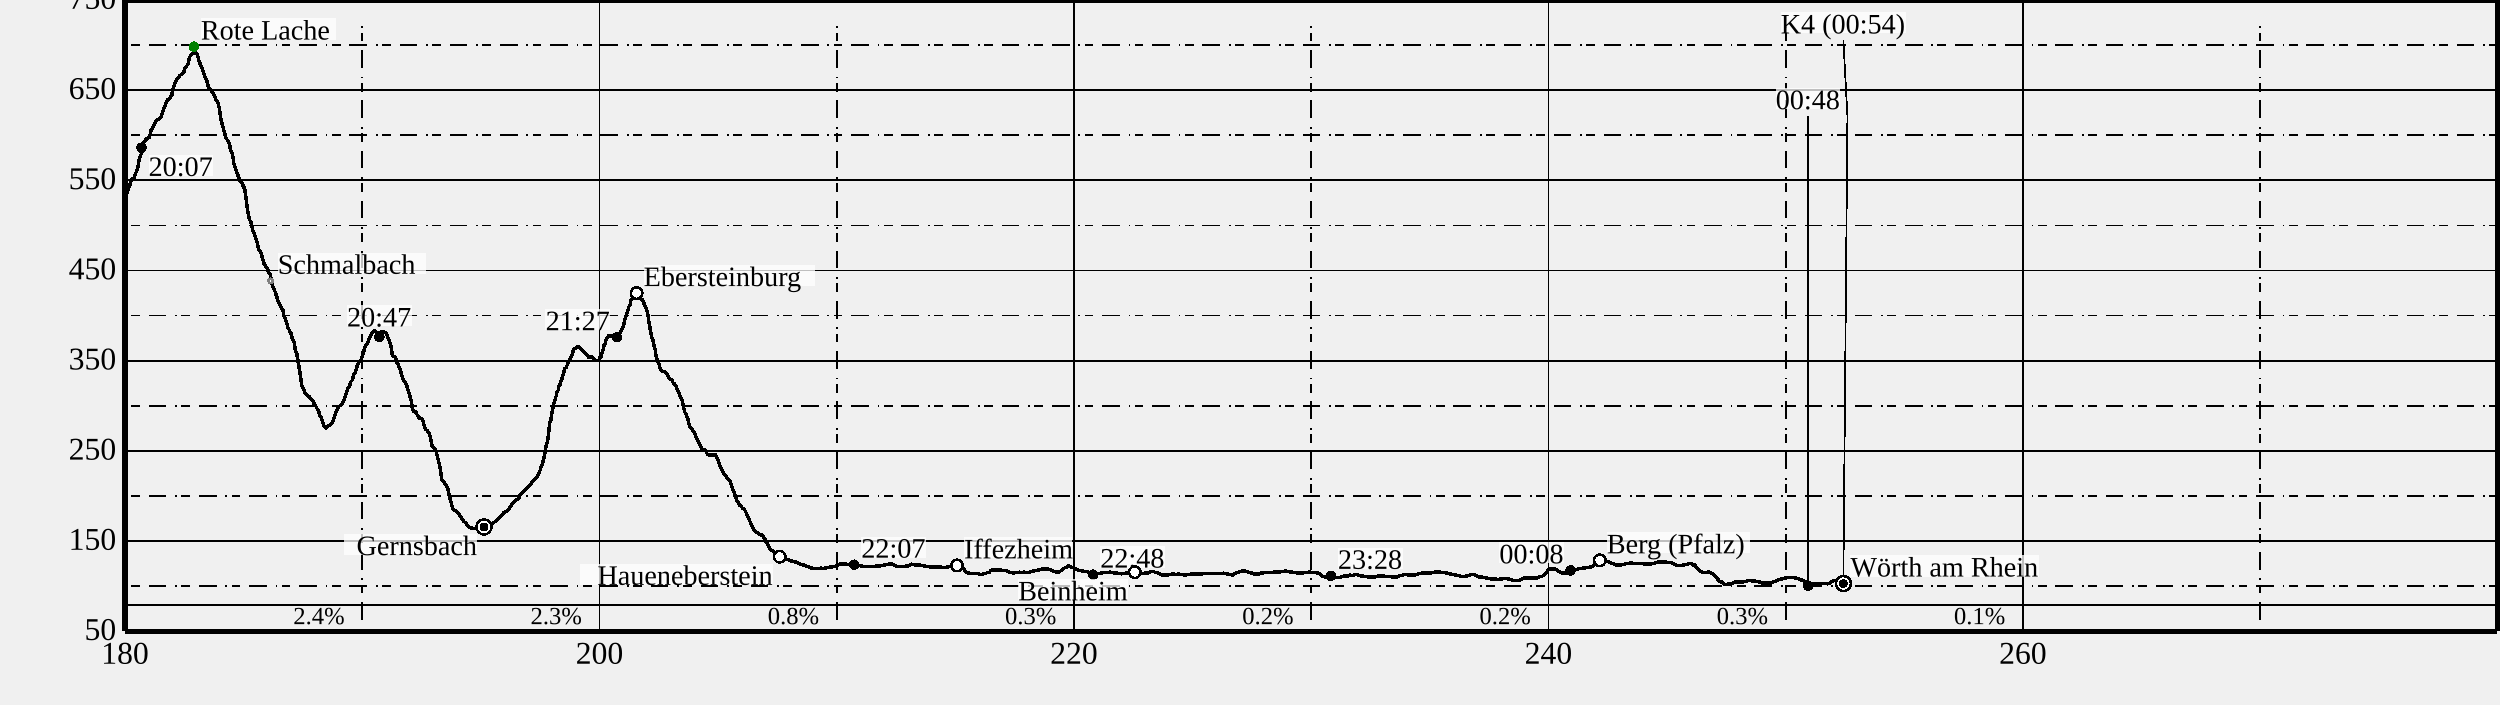
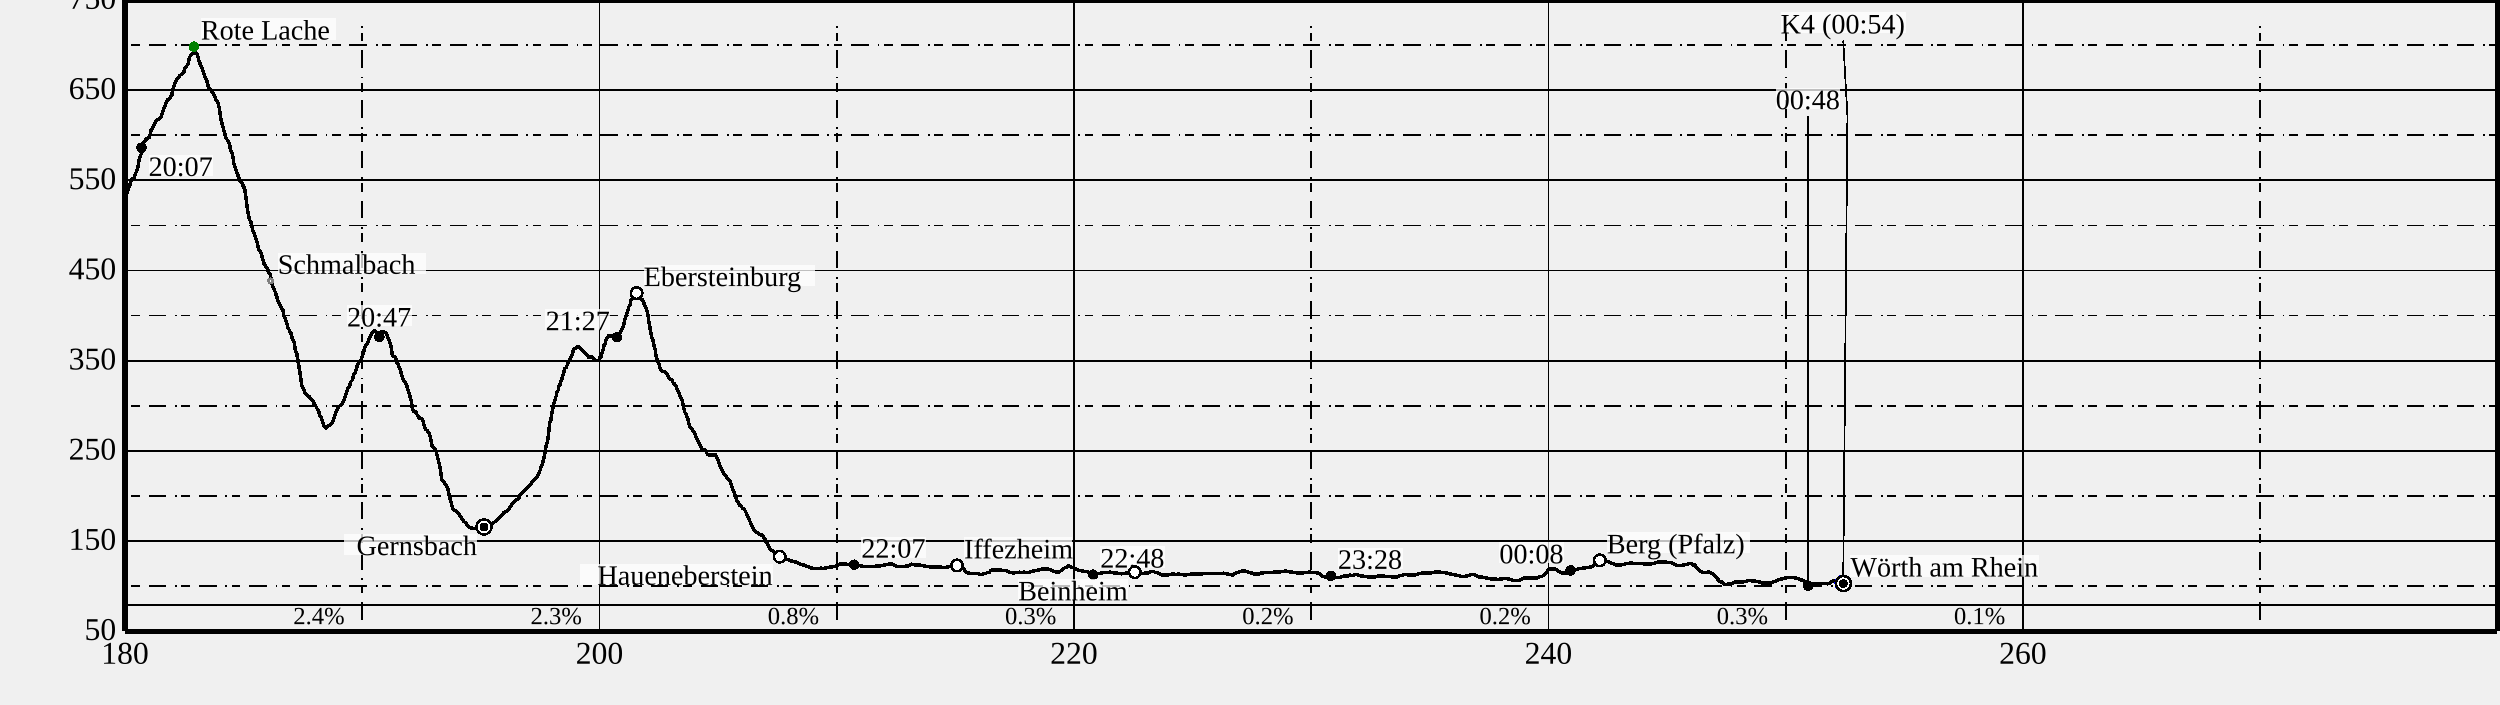
<svg xmlns="http://www.w3.org/2000/svg" height="400" width="1420">
  <g font-size="18" id="world" shape-rendering="crispEdges">
    <g id="BG" />
    <g id="SB" transform="translate(71 360)">
      <text text-anchor="middle" x="0" y="17">
180
</text>
      <text text-anchor="middle" x="269.5" y="17">
200
</text>
      <text text-anchor="middle" x="539" y="17">
220
</text>
      <text text-anchor="middle" x="808.5" y="17">
240
</text>
      <text text-anchor="middle" x="1078" y="17">
260
</text>
    </g>
    <g id="SD" transform="translate(71 0)">
      <path d="M0,0 L1347.5,0" stroke="black" stroke-width="3" />
      <path d="M0,0 L0,358.5" stroke="black" stroke-width="3" />
      <path d="M0,358.5 L1347.5,358.5" stroke="black" stroke-width="3" />
      <path d="M1347.5,0 L1347.5,358.5" stroke="black" stroke-width="3" />
      <path d="M0,343.5 L1347.5,343.5" stroke="black" stroke-width="1" />
      <path d="M0,0 L0,358.5" stroke="black" stroke-width="1" />
      <path d="M269.5,0 L269.5,358.5" stroke="black" stroke-width="1" />
      <path d="M539,0 L539,358.5" stroke="black" stroke-width="1" />
      <path d="M808.5,0 L808.5,358.5" stroke="black" stroke-width="1" />
      <path d="M1078,0 L1078,358.5" stroke="black" stroke-width="1" />
      <path d="M134.75,15 L134.75,358.5" stroke="black" stroke-dasharray="1.0,2.5,5.0,5.0,10.0,5.0" />
      <path d="M404.25,15 L404.25,358.5" stroke="black" stroke-dasharray="1.0,2.5,5.0,5.0,10.0,5.0" />
      <path d="M673.75,15 L673.75,358.5" stroke="black" stroke-dasharray="1.0,2.5,5.0,5.0,10.0,5.0" />
      <path d="M943.25,15 L943.25,358.5" stroke="black" stroke-dasharray="1.0,2.5,5.0,5.0,10.0,5.0" />
      <path d="M1212.75,15 L1212.75,358.5" stroke="black" stroke-dasharray="1.0,2.5,5.0,5.0,10.0,5.0" />
      <path d="M0,358.5 L1347.5,358.5" stroke="black" stroke-width="1" />
      <path d="M0,307.286 L1347.5,307.286" stroke="black" stroke-width="1" />
      <path d="M0,256.071 L1347.5,256.071" stroke="black" stroke-width="1" />
      <path d="M0,204.857 L1347.5,204.857" stroke="black" stroke-width="1" />
      <path d="M0,153.643 L1347.5,153.643" stroke="black" stroke-width="1" />
      <path d="M0,102.429 L1347.5,102.429" stroke="black" stroke-width="1" />
      <path d="M0,51.214 L1347.5,51.214" stroke="black" stroke-width="1" />
      <path d="M0,0 L1347.5,0" stroke="black" stroke-width="1" />
      <path d="M0,332.893 L1347.5,332.893" stroke="black" stroke-dasharray="1.0,2.5,5.0,5.0,10.0,5.0" />
      <path d="M0,281.679 L1347.5,281.679" stroke="black" stroke-dasharray="1.0,2.5,5.0,5.0,10.0,5.0" />
      <path d="M0,230.464 L1347.5,230.464" stroke="black" stroke-dasharray="1.0,2.5,5.0,5.0,10.0,5.0" />
      <path d="M0,179.25 L1347.5,179.25" stroke="black" stroke-dasharray="1.0,2.5,5.0,5.0,10.0,5.0" />
      <path d="M0,128.036 L1347.5,128.036" stroke="black" stroke-dasharray="1.0,2.5,5.0,5.0,10.0,5.0" />
      <path d="M0,76.821 L1347.5,76.821" stroke="black" stroke-dasharray="1.0,2.5,5.0,5.0,10.0,5.0" />
      <path d="M0,25.607 L1347.5,25.607" stroke="black" stroke-dasharray="1.0,2.5,5.0,5.0,10.0,5.0" />
      <path d="M0,-25.607 L1347.5,-25.607" stroke="black" stroke-dasharray="1.0,2.5,5.0,5.0,10.0,5.0" />
      <text font-size="14" text-anchor="end" x="124.75" y="354.5">
2.4%
</text>
      <text font-size="14" text-anchor="end" x="259.5" y="354.5">
2.3%
</text>
      <text font-size="14" text-anchor="end" x="394.25" y="354.5">
0.8%
</text>
      <text font-size="14" text-anchor="end" x="529" y="354.5">
0.3%
</text>
      <text font-size="14" text-anchor="end" x="663.75" y="354.5">
0.2%
</text>
      <text font-size="14" text-anchor="end" x="798.5" y="354.5">
0.2%
</text>
      <text font-size="14" text-anchor="end" x="933.25" y="354.5">
0.3%
</text>
      <text font-size="14" text-anchor="end" x="1068" y="354.5">
0.1%
</text>
      <path d="M0.1,111.9 L0.3,111.5 L0.4,111.4 L0.7,110.7 L1.1,109.7 L2.0,107.2 L2.1,106.8 L2.4,106.1 L2.6,105.9 L2.7,105.3 L2.9,104.6 L3.2,103.1 L3.8,102.2 L3.9,101.7 L4.0,101.7 L4.1,101.6 L4.7,101.4 L4.8,101.3 L5.0,101.3 L5.2,101.0 L6.1,98.3 L6.5,97.4 L6.7,96.6 L6.9,96.4 L7.1,96.4 L7.9,91.3 L8.4,89.3 L9.2,87.5 L9.4,86.4 L10.3,81.9 L10.5,81.5 L10.7,80.4 L10.9,80.4 L11.4,80.0 L11.7,79.7 L11.8,79.7 L12.0,79.0 L12.6,78.4 L12.8,78.4 L13.0,78.5 L13.3,78.3 L13.6,78.3 L14.0,77.8 L14.1,76.8 L14.3,76.3 L14.7,74.3 L14.8,73.8 L15.9,72.4 L16.5,71.0 L16.7,70.5 L16.9,70.1 L17.1,69.5 L17.2,69.2 L17.4,69.2 L17.7,68.2 L17.9,68.2 L18.0,68.2 L18.2,68.2 L18.3,68.2 L18.4,68.2 L18.6,68.0 L18.8,68.0 L19.2,68.0 L19.7,67.4 L19.9,67.3 L20.1,67.0 L20.4,66.7 L22.3,61.0 L22.9,59.6 L23.1,59.2 L23.8,57.5 L24.0,57.0 L24.2,56.6 L24.6,56.3 L24.8,56.3 L25.1,56.1 L25.3,56.1 L25.5,56.1 L25.6,55.7 L26.0,54.7 L26.2,54.7 L26.3,54.7 L26.4,54.7 L26.6,54.2 L26.7,52.9 L27.1,51.0 L28.4,47.2 L29.4,44.9 L29.5,44.5 L29.7,44.5 L30.6,43.8 L30.7,43.8 L30.9,43.4 L31.0,43.1 L31.2,42.8 L31.7,42.5 L33.4,41.0 L33.6,40.4 L34.0,38.7 L34.4,38.0 L34.7,38.0 L35.7,36.5 L36.1,35.2 L36.3,33.8 L36.8,32.3 L37.7,31.0 L38.0,31.0 L38.4,30.4 L38.6,30.3 L38.8,29.7 L39.1,29.0 L39.4,29.4 L40.0,29.2 L40.3,29.8 L41.2,31.3 L41.9,34.3 L42.5,35.6 L42.8,36.9 L43.1,37.6 L43.8,38.9 L44.0,39.6 L44.2,40.2 L44.3,40.8 L44.4,40.8 L44.9,42.3 L45.3,43.2 L46.3,45.8 L46.5,45.8 L46.8,47.1 L47.0,47.7 L47.2,49.3 L47.5,49.6 L47.7,49.9 L48.1,50.6 L48.3,50.6 L48.4,50.8 L48.5,51.0 L48.7,51.0 L49.2,51.7 L49.7,52.6 L49.8,52.6 L50.1,52.8 L50.2,53.2 L50.5,53.9 L50.7,53.9 L50.9,54.7 L51.2,55.4 L51.6,56.5 L52.0,57.4 L52.3,57.4 L52.8,58.5 L53.2,60.1 L53.6,61.1 L53.8,63.0 L54.0,64.9 L54.5,67.6 L55.5,71.7 L56.3,74.5 L56.6,75.6 L56.8,76.7 L57.0,77.1 L57.2,78.3 L57.7,78.9 L58.5,80.0 L58.8,80.7 L59.5,82.2 L59.8,84.4 L60.2,85.8 L60.7,86.5 L61.4,89.5 L61.6,91.6 L62.2,94.5 L62.4,94.5 L62.8,96.2 L63.7,98.5 L63.9,98.6 L64.2,99.7 L64.7,101.3 L64.9,101.3 L65.2,102.2 L65.5,103.0 L65.7,103.0 L65.8,103.0 L66.0,103.0 L66.2,103.7 L66.4,104.0 L66.8,104.1 L67.0,105.3 L67.2,106.3 L67.9,106.6 L68.8,113.1 L69.5,118.7 L69.8,120.6 L70.6,124.5 L70.9,125.2 L71.2,125.2 L71.8,127.2 L72.1,128.3 L72.5,130.1 L72.7,131.7 L73.0,131.7 L73.6,133.5 L74.3,135.2 L74.7,136.8 L75.2,138.3 L75.4,139.2 L76.0,142.0 L76.3,142.0 L77.2,143.5 L77.5,144.5 L78.2,147.3 L78.5,147.8 L78.7,148.2 L79.1,150.2 L79.9,151.1 L80.5,152.1 L80.7,152.1 L80.9,152.1 L81.0,152.7 L81.2,153.6 L81.7,154.8 L82.4,155.6 L82.8,157.3 L83.9,162.8 L85.3,165.8 L85.7,167.1 L86.1,168.2 L87.1,171.4 L88.7,174.4 L89.3,176.0 L89.8,176.0 L90.1,179.2 L90.9,180.5 L92.0,184.0 L92.6,186.2 L92.8,186.4 L93.6,188.1 L93.9,188.8 L94.1,188.8 L94.4,190.0 L95.3,193.2 L96.0,193.9 L96.8,199.4 L97.6,200.9 L99.1,210.1 L99.4,211.7 L100.4,219.2 L101.2,220.4 L101.9,222.3 L102.1,223.3 L102.2,223.3 L102.3,223.7 L102.5,223.7 L102.7,223.7 L103.2,224.4 L103.4,224.4 L103.6,224.6 L104.0,225.0 L104.5,225.0 L104.9,225.9 L105.7,226.6 L106.1,227.4 L106.6,227.6 L107.4,229.4 L107.6,229.4 L107.8,229.5 L108.8,231.5 L109.3,232.5 L109.6,232.5 L109.9,233.3 L110.0,233.3 L110.6,236.2 L111.0,236.8 L111.4,236.8 L112.3,239.6 L112.9,242.2 L113.7,242.7 L114.3,243.1 L114.5,243.1 L115.1,241.8 L115.4,241.8 L115.5,241.8 L115.9,241.7 L116.2,241.7 L116.5,241.6 L117.2,240.3 L117.4,240.3 L117.7,240.3 L119.7,234.5 L121.5,230.8 L122.2,230.4 L123.0,229.9 L124.0,228.1 L124.6,226.5 L125.7,223.1 L126.5,220.8 L127.2,219.7 L127.7,218.9 L128.2,217.0 L128.5,216.5 L128.6,216.5 L128.7,216.5 L128.8,216.0 L129.1,216.0 L129.5,214.5 L129.8,212.9 L130.4,211.7 L130.6,211.7 L130.8,211.4 L131.5,209.1 L132.0,207.5 L132.1,207.5 L132.2,206.8 L132.4,206.6 L132.4,206.6 L133.0,205.8 L133.3,205.1 L134.0,204.5 L134.3,203.8 L135.0,201.5 L135.5,200.2 L135.8,198.9 L136.3,196.9 L136.7,196.1 L137.2,195.2 L137.6,195.2 L138.1,194.0 L138.4,193.2 L138.6,192.2 L138.8,192.2 L139.3,191.0 L139.9,189.7 L140.6,188.6 L141.5,188.0 L142.1,188.1 L142.5,188.7 L142.6,188.6 L143.6,188.8 L144.5,188.8 L144.8,188.8 L145.1,188.6 L145.5,188.6 L146.1,188.6 L146.3,188.8 L146.6,188.8 L146.9,188.8 L147.4,188.7 L147.8,188.5 L148.0,188.3 L148.2,189.0 L148.4,189.6 L148.6,189.6 L148.8,190.3 L148.9,190.4 L150.7,195.3 L151.1,196.9 L151.4,198.8 L151.8,201.7 L152.6,202.4 L153.0,202.4 L153.7,203.4 L154.1,205.0 L154.7,206.5 L155.1,206.5 L155.8,208.8 L156.5,210.6 L157.2,213.5 L158.2,216.0 L159.0,217.1 L159.4,218.0 L159.6,218.0 L159.9,218.0 L160.4,220.5 L162.7,227.9 L163.0,231.1 L164.1,234.0 L165.1,233.2 L165.4,234.8 L165.6,234.8 L165.8,235.4 L166.2,235.9 L166.7,236.8 L166.9,237.2 L167.0,237.5 L167.2,237.5 L167.3,237.5 L167.5,237.5 L167.8,237.6 L168.0,237.5 L168.9,238.1 L169.2,238.9 L169.4,239.3 L169.7,240.8 L170.5,243.2 L170.6,243.3 L170.8,243.9 L170.9,243.9 L171.0,244.2 L171.3,244.2 L171.5,244.2 L171.6,244.6 L171.8,244.6 L171.9,245.0 L172.4,245.4 L172.9,246.6 L173.4,248.3 L173.7,249.8 L174.3,252.4 L174.5,253.7 L174.6,253.7 L174.8,254.1 L175.2,254.3 L175.5,254.3 L175.7,254.6 L176.3,254.8 L176.5,256.4 L176.7,256.4 L176.9,257.4 L177.1,258.1 L179.0,265.6 L179.5,269.6 L180.0,272.8 L180.9,273.6 L182.1,275.2 L183.3,277.4 L184.1,281.4 L186.2,288.9 L186.4,289.1 L187.1,290.0 L187.6,290.1 L188.0,290.3 L188.1,290.5 L188.2,290.5 L188.4,290.7 L188.5,290.7 L188.5,290.7 L188.9,291.0 L189.0,291.5 L189.4,291.9 L189.6,291.9 L190.0,292.5 L190.5,293.2 L190.7,293.8 L191.1,294.0 L191.3,294.4 L191.5,294.7 L191.6,295.0 L191.8,295.3 L192.3,296.0 L192.5,296.2 L192.7,296.6 L192.8,296.6 L193.2,296.8 L193.3,296.9 L193.4,296.9 L194.2,298.0 L194.3,298.2 L194.5,298.7 L195.1,299.0 L195.3,299.3 L195.5,299.6 L196.3,299.9 L196.6,300.0 L196.7,300.0 L197.2,300.0 L197.9,300.1 L198.0,300.1 L198.3,300.1 L199.1,300.1 L199.9,300.1 L200.2,300.1 L200.3,300.1 L201.0,300.0 L201.5,300.0 L201.6,300.0 L201.9,299.9 L202.6,299.6 L202.9,299.6 L203.1,299.4 L203.7,299.2 L203.9,299.1 L204.0,299.1 L204.8,298.6 L204.9,298.6 L205.0,298.6 L205.8,298.2 L206.0,298.1 L207.1,298.0 L207.3,298.0 L207.7,297.9 L208.0,297.8 L208.6,297.7 L208.9,297.3 L209.3,297.1 L209.4,296.9 L209.6,296.7 L210.5,296.0 L211.3,295.5 L211.5,295.3 L211.6,295.3 L211.9,295.0 L212.1,294.7 L212.2,294.3 L212.6,293.8 L213.0,293.7 L213.7,293.2 L214.8,291.6 L215.1,291.2 L215.5,290.8 L216.1,290.8 L216.6,290.4 L216.9,290.4 L217.1,290.4 L217.3,290.4 L217.7,289.6 L218.1,289.0 L219.0,287.5 L220.3,285.9 L220.6,285.5 L221.0,284.9 L221.2,284.9 L221.4,284.9 L222.0,284.2 L223.7,283.0 L224.2,281.3 L224.7,280.6 L225.4,280.0 L226.6,279.0 L227.2,278.4 L227.8,278.0 L228.1,277.5 L228.5,276.8 L228.9,276.5 L229.4,276.0 L230.7,274.7 L230.9,274.2 L231.6,273.4 L231.9,273.0 L232.8,272.1 L233.2,271.5 L233.5,271.3 L233.7,270.8 L234.0,270.8 L234.9,269.4 L235.4,267.8 L235.7,267.4 L235.8,267.4 L236.3,265.3 L237.3,262.9 L237.7,261.0 L238.0,260.0 L238.8,255.5 L239.3,252.8 L240.1,250.2 L240.5,247.3 L241.3,239.9 L241.9,238.6 L242.4,235.0 L243.0,232.0 L243.4,229.9 L243.6,229.1 L243.7,229.1 L243.9,228.5 L244.8,225.0 L245.0,225.0 L245.2,223.4 L245.4,222.8 L245.8,222.1 L246.1,221.5 L246.5,219.2 L246.8,218.7 L247.0,218.7 L247.8,216.0 L248.1,215.4 L248.8,212.9 L249.1,211.8 L249.7,209.8 L250.0,209.1 L250.4,209.1 L251.2,207.3 L251.5,206.1 L251.8,206.1 L252.6,204.4 L253.8,202.0 L254.0,201.4 L254.7,198.7 L255.7,197.9 L256.7,197.1 L257.0,197.1 L257.2,197.1 L257.4,196.7 L262.7,201.8 L263.2,203.0 L263.7,203.0 L264.8,202.8 L265.3,202.8 L265.6,203.0 L265.9,203.1 L266.1,203.4 L266.4,203.8 L267.0,204.3 L267.4,204.7 L268.4,204.7 L268.7,204.9 L268.9,204.5 L269.4,204.7 L269.9,202.7 L270.6,202.7 L270.9,200.3 L271.4,199.3 L272.2,195.7 L272.6,195.7 L273.4,192.4 L273.5,192.4 L274.8,190.5 L275.8,190.4 L276.4,191.2 L276.5,191.2 L276.7,191.2 L277.0,191.2 L278.2,191.8 L278.5,191.8 L278.8,191.7 L279.4,192.2 L280.4,190.2 L280.6,190.2 L280.7,190.2 L281.0,189.4 L281.0,189.4 L281.3,189.2 L282.3,186.8 L282.5,186.2 L282.8,186.2 L283.0,185.5 L283.5,183.4 L284.4,179.5 L284.5,179.5 L284.6,179.5 L285.2,177.8 L285.7,176.1 L286.0,174.9 L286.3,173.9 L286.7,173.9 L287.0,172.9 L287.3,170.2 L287.8,170.0 L288.1,169.4 L288.6,168.9 L288.9,168.4 L289.5,167.7 L289.6,167.7 L289.7,167.4 L289.8,167.4 L289.9,167.5 L290.2,167.2 L290.6,167.2 L291.0,167.3 L291.4,167.7 L291.5,167.7 L292.1,168.1 L292.6,169.0 L293.0,169.7 L293.4,169.9 L293.6,169.9 L293.9,170.2 L294.1,170.7 L294.4,171.3 L294.7,172.0 L294.9,173.0 L295.0,173.0 L295.5,174.1 L296.6,176.9 L297.3,180.5 L297.5,182.5 L298.0,184.9 L298.6,188.8 L299.4,192.3 L299.6,192.3 L300.2,194.6 L300.9,198.3 L301.2,198.3 L301.4,200.6 L301.7,202.4 L302.6,205.3 L303.5,207.4 L303.9,209.1 L304.3,209.9 L304.4,209.9 L304.6,210.5 L305.4,211.2 L306.1,210.9 L307.4,211.8 L307.9,212.4 L308.1,212.9 L308.4,213.4 L309.0,214.9 L309.2,214.9 L309.6,215.2 L310.0,215.5 L310.2,215.6 L310.4,215.8 L310.8,216.2 L311.1,216.7 L311.2,217.2 L311.3,217.2 L311.4,217.4 L311.7,217.4 L312.0,218.3 L312.4,218.9 L313.0,219.4 L313.2,219.7 L313.6,220.9 L314.1,222.1 L314.5,223.2 L314.7,223.5 L316.0,226.8 L316.3,226.8 L316.7,228.5 L317.2,231.0 L318.0,234.2 L318.4,234.8 L319.0,236.1 L319.4,237.5 L319.6,237.5 L320.3,241.0 L320.6,241.6 L320.8,242.3 L321.9,243.6 L322.5,244.8 L322.6,244.8 L322.9,244.8 L323.0,244.8 L323.2,245.4 L326.0,251.8 L327.2,254.1 L327.8,254.9 L328.7,255.7 L329.8,255.7 L330.4,257.4 L331.4,258.5 L332.5,258.3 L334.3,258.7 L334.6,258.7 L335.3,257.9 L336.1,259.6 L338.7,266.4 L340.2,269.1 L341.1,270.0 L341.6,271.0 L343.7,273.5 L344.4,275.6 L345.0,277.1 L347.6,284.4 L349.3,287.2 L349.6,287.2 L349.9,287.2 L350.4,288.2 L351.1,289.1 L351.7,289.1 L353.1,291.8 L355.0,296.2 L356.4,299.5 L357.7,301.6 L359.1,302.5 L360.1,303.1 L360.2,303.1 L360.4,303.1 L360.7,303.8 L360.8,303.8 L360.9,303.8 L361.1,303.8 L361.4,303.8 L361.6,303.8 L362.0,304.2 L362.4,304.6 L362.5,304.9 L363.1,305.9 L363.3,305.9 L364.4,308.3 L364.8,308.8 L365.2,309.6 L365.7,310.3 L366.2,311.7 L366.9,312.2 L367.6,312.8 L368.1,313.1 L368.6,313.4 L368.7,313.4 L368.9,313.4 L369.1,313.8 L369.2,313.9 L369.3,313.9 L370.2,314.1 L370.5,314.6 L370.8,314.6 L371.0,315.1 L371.7,315.7 L371.8,315.8 L372.9,316.4 L373.1,316.4 L373.5,317.0 L373.7,317.0 L373.8,317.2 L374.4,317.2 L374.7,317.5 L375.1,317.5 L376.0,317.7 L377.1,318.0 L378.4,318.6 L378.9,318.6 L381.1,319.3 L381.8,319.7 L382.1,319.7 L383.4,320.3 L384.1,320.5 L384.9,320.8 L385.0,320.8 L385.5,320.8 L386.0,320.9 L386.3,321.3 L386.4,321.3 L386.6,321.4 L387.2,321.7 L388.7,322.1 L388.8,322.1 L388.9,322.1 L389.2,322.4 L389.5,322.5 L389.7,322.6 L390.7,322.8 L391.1,322.8 L391.3,322.8 L392.4,322.9 L392.6,322.9 L392.9,322.9 L393.3,322.9 L393.4,322.9 L393.6,322.9 L393.6,322.9 L393.8,322.9 L393.9,322.9 L393.9,322.9 L394.0,322.9 L394.2,322.8 L395.8,322.7 L396.0,322.7 L396.1,322.8 L396.2,322.8 L396.3,322.8 L396.5,322.9 L396.9,322.8 L396.9,322.8 L397.0,322.7 L397.1,322.7 L397.3,322.7 L397.4,322.7 L398.7,322.5 L399.1,322.4 L399.2,322.4 L399.3,322.4 L399.8,322.2 L400.0,322.2 L400.4,322.1 L401.1,322.1 L401.2,322.1 L401.3,322.1 L401.7,322.0 L402.0,321.8 L402.1,321.8 L402.3,321.8 L402.4,321.8 L402.6,321.8 L403.4,321.8 L404.7,321.2 L404.9,320.8 L406.2,320.4 L406.4,320.4 L406.8,320.4 L407.4,320.5 L407.4,320.4 L407.5,320.4 L407.6,320.4 L407.7,320.2 L408.2,320.3 L408.4,320.3 L408.9,320.3 L409.2,320.3 L409.6,320.3 L410.9,320.8 L411.8,320.6 L412.7,320.5 L413.6,320.4 L413.8,320.4 L413.9,320.5 L414.1,320.5 L414.2,320.5 L414.4,320.5 L415.7,320.8 L416.6,321.1 L416.7,321.1 L417.4,321.3 L417.6,321.3 L417.9,321.4 L418.8,321.6 L420.1,321.9 L420.4,321.9 L420.5,321.9 L422.5,321.7 L422.7,321.7 L423.9,321.7 L425.0,321.8 L427.5,321.4 L428.9,321.4 L430.8,321.0 L432.1,320.8 L432.3,320.6 L433.3,320.5 L434.4,320.4 L434.9,320.3 L435.0,320.1 L435.1,320.1 L438.0,321.5 L438.1,321.9 L438.3,321.9 L440.5,321.9 L444.7,321.5 L446.7,320.4 L448.7,320.9 L450.7,320.9 L450.8,320.9 L451.0,320.9 L451.1,320.9 L451.2,320.9 L454.0,321.5 L456.4,321.8 L456.5,321.8 L456.6,321.8 L457.1,322.1 L458.8,322.0 L459.2,322.0 L459.4,321.9 L459.5,321.9 L459.5,321.9 L459.6,321.9 L459.7,321.9 L459.8,321.9 L460.1,322.0 L460.3,322.0 L461.0,322.2 L461.1,322.2 L461.2,322.2 L461.9,322.2 L462.0,322.2 L462.1,322.2 L462.7,322.1 L463.1,322.1 L463.3,322.1 L463.4,322.1 L463.6,322.1 L464.2,322.2 L464.3,322.2 L465.0,322.4 L465.4,322.4 L465.5,322.4 L465.6,322.4 L467.0,322.0 L469.3,321.7 L469.9,321.4 L470.4,321.4 L471.1,321.3 L472.2,321.4 L472.5,321.4 L472.6,321.5 L473.2,321.6 L473.3,321.6 L473.8,321.8 L474.1,321.8 L474.3,321.8 L474.7,322.1 L474.7,322.1 L475.0,322.2 L475.2,322.3 L475.8,322.6 L476.2,322.8 L477.1,324.4 L477.3,324.4 L478.2,325.3 L478.9,325.6 L479.2,325.6 L479.3,325.6 L479.5,325.6 L479.7,325.6 L480.9,325.8 L481.6,325.8 L482.8,325.8 L483.3,325.8 L483.6,325.7 L484.5,325.9 L484.7,325.9 L486.0,326.4 L488.2,325.7 L488.8,325.7 L489.7,325.3 L490.9,325.1 L492.0,323.8 L493.1,323.7 L493.8,323.6 L494.6,323.8 L495.0,323.9 L495.4,323.9 L495.7,323.7 L496.6,323.7 L497.2,323.7 L497.6,323.8 L498.1,323.9 L498.3,323.9 L499.1,324.0 L499.3,324.0 L500.0,323.9 L501.5,324.5 L502.4,325.0 L503.4,325.3 L503.9,325.3 L505.0,325.4 L506.0,325.1 L506.4,325.1 L506.7,325.1 L507.2,325.1 L507.3,325.1 L507.4,325.1 L507.5,325.1 L507.7,325.0 L507.8,325.0 L507.9,325.0 L508.0,325.0 L508.3,325.1 L508.4,325.1 L509.5,325.1 L510.9,325.0 L511.1,325.1 L511.9,325.1 L512.6,325.2 L513.5,325.2 L514.4,324.7 L515.8,324.3 L518.0,324.0 L521.0,323.2 L521.7,323.2 L522.5,323.2 L523.3,323.0 L525.3,323.5 L525.9,323.5 L526.3,324.0 L526.4,324.0 L528.7,324.9 L530.5,325.1 L532.4,323.4 L534.1,322.3 L534.6,322.3 L535.2,321.6 L536.4,321.6 L541.5,323.8 L545.6,324.7 L545.9,324.5 L549.9,325.8 L550.6,325.8 L551.1,325.8 L551.5,325.8 L552.2,325.8 L552.7,325.7 L552.9,325.7 L553.3,325.7 L556.7,325.1 L557.5,325.1 L558.2,325.1 L558.3,325.1 L558.4,325.1 L558.6,325.1 L559.1,325.1 L559.4,325.0 L559.5,325.0 L560.2,325.1 L561.2,325.3 L561.7,325.4 L562.4,325.4 L563.7,325.6 L563.8,325.6 L564.6,325.8 L565.9,325.9 L567.1,325.7 L567.5,325.8 L568.8,325.5 L569.5,325.4 L570.4,325.1 L571.2,325.0 L571.9,325.1 L572.6,325.1 L573.4,325.1 L573.5,325.2 L573.7,325.2 L573.8,325.2 L574.4,325.3 L574.7,325.4 L574.9,325.4 L575.2,325.4 L575.6,325.4 L576.2,325.6 L576.6,325.8 L576.9,325.7 L577.2,325.8 L577.5,325.8 L578.5,325.7 L578.8,325.7 L578.9,325.6 L579.0,325.6 L579.4,325.6 L580.3,325.4 L581.0,325.4 L581.3,325.3 L582.5,324.6 L584.4,324.7 L585.6,325.3 L586.2,325.3 L587.8,326.1 L587.9,326.1 L589.5,326.7 L590.2,326.6 L592.8,326.5 L593.0,326.3 L594.7,326.1 L594.9,326.1 L595.0,326.1 L595.4,326.1 L595.8,326.0 L596.3,326.2 L596.9,326.2 L598.8,326.1 L602.2,326.6 L605.6,326.1 L605.9,326.0 L609.1,326.0 L609.3,326.0 L609.6,325.9 L610.6,325.9 L611.7,325.9 L612.0,325.9 L612.2,325.9 L612.8,325.8 L618.5,325.7 L618.7,325.7 L618.9,325.7 L624.2,325.6 L629.3,326.7 L629.9,326.0 L632.4,325.0 L634.7,324.3 L636.0,324.3 L638.3,325.1 L638.5,325.1 L638.6,325.2 L638.7,325.2 L638.8,325.3 L638.9,325.3 L639.2,325.4 L639.5,325.6 L639.7,325.6 L640.3,325.6 L640.7,325.6 L641.2,325.9 L641.7,326.3 L642.1,326.3 L643.0,326.1 L643.6,326.1 L644.8,325.7 L645.1,325.5 L645.4,325.5 L645.7,325.4 L647.3,325.3 L647.6,325.3 L657.4,324.7 L657.7,324.5 L659.3,324.4 L659.7,324.4 L661.7,324.9 L663.9,325.1 L668.3,325.7 L668.8,325.6 L669.1,325.4 L669.6,325.3 L670.7,325.2 L671.6,325.1 L672.1,325.0 L672.7,325.0 L673.2,325.0 L676.3,325.2 L676.8,325.3 L677.1,325.4 L678.1,325.7 L679.0,326.1 L679.6,327.0 L680.1,327.3 L680.5,327.4 L681.0,327.5 L681.8,327.7 L682.1,327.7 L682.8,328.1 L683.8,328.2 L684.5,328.2 L684.9,327.7 L686.2,327.7 L686.9,327.7 L687.3,327.9 L687.6,328.0 L688.9,328.1 L690.0,328.0 L690.2,328.0 L690.9,327.7 L691.5,327.4 L692.1,327.3 L692.5,327.3 L693.1,327.2 L693.4,327.2 L693.8,327.3 L694.5,327.2 L695.2,326.8 L695.6,326.7 L696.1,326.7 L697.0,326.9 L697.2,326.9 L697.3,326.9 L697.5,326.7 L698.1,326.6 L698.6,326.4 L700.0,326.4 L701.6,327.1 L701.8,327.1 L702.3,327.1 L702.6,327.1 L702.9,327.3 L703.7,327.3 L703.9,327.4 L705.8,327.6 L706.3,327.6 L706.5,327.6 L706.6,327.6 L706.9,327.6 L707.5,327.6 L708.1,327.6 L709.5,327.8 L712.4,327.1 L712.7,326.9 L713.2,327.1 L713.5,327.1 L714.5,327.1 L714.8,327.1 L715.6,327.3 L722.2,327.8 L722.7,327.7 L723.1,327.4 L723.5,327.2 L725.6,326.7 L726.1,326.5 L726.6,326.4 L727.0,326.4 L727.7,326.4 L732.1,326.7 L735.5,325.7 L736.0,325.6 L737.5,325.5 L737.9,325.5 L739.5,325.5 L740.0,325.5 L741.1,325.5 L741.4,325.5 L741.8,325.5 L744.7,324.7 L749.9,325.3 L752.4,325.9 L757.8,327.0 L759.0,327.4 L759.2,327.5 L759.3,327.5 L759.7,327.5 L760.1,327.5 L760.3,327.5 L761.0,327.4 L761.2,327.4 L761.3,327.3 L761.5,327.3 L761.6,327.2 L761.8,327.3 L763.5,326.8 L763.7,326.8 L763.8,326.7 L764.0,326.7 L764.2,326.5 L765.6,326.3 L765.9,326.3 L766.1,326.3 L766.2,326.3 L766.8,326.8 L767.9,327.2 L768.9,327.7 L769.1,327.7 L769.3,327.7 L769.7,327.8 L769.9,327.8 L770.0,327.8 L770.2,327.8 L770.4,327.8 L770.9,327.8 L771.1,327.8 L775.3,328.7 L775.9,328.9 L776.3,328.9 L776.7,328.9 L776.8,328.9 L777.2,329.0 L778.3,328.9 L779.4,329.0 L779.6,329.1 L782.0,328.8 L782.4,328.7 L782.6,328.7 L783.0,328.7 L783.8,328.7 L784.3,328.7 L784.4,328.7 L784.7,328.7 L784.8,328.7 L784.9,328.7 L785.1,328.6 L785.3,328.8 L786.3,329.0 L788.0,329.5 L788.6,329.7 L792.1,329.7 L794.6,328.4 L795.2,328.2 L795.8,328.2 L796.2,328.2 L796.3,328.2 L796.5,328.2 L796.7,328.2 L796.8,328.2 L796.9,328.2 L797.1,328.2 L797.3,328.1 L797.4,328.1 L797.7,328.1 L798.5,328.2 L798.9,328.2 L798.9,328.2 L800.7,328.5 L801.1,328.5 L802.1,328.2 L802.3,328.2 L802.5,327.9 L802.6,327.9 L802.8,327.8 L803.2,327.8 L803.3,327.8 L803.9,327.4 L804.0,327.4 L804.4,327.4 L804.6,327.4 L804.6,327.4 L805.1,327.2 L805.2,327.2 L805.2,327.2 L805.3,327.0 L806.3,326.3 L807.5,325.0 L808.7,323.1 L808.9,323.1 L810.0,323.2 L810.3,323.2 L810.9,323.2 L811.1,323.2 L811.3,323.2 L811.5,323.2 L811.6,323.2 L811.8,323.2 L811.9,323.2 L812.0,323.2 L812.1,323.2 L812.6,323.4 L812.9,323.5 L813.4,323.9 L814.1,324.3 L814.5,324.7 L815.1,325.0 L815.2,325.0 L815.7,325.3 L815.8,325.3 L815.9,325.3 L816.1,325.4 L816.4,325.4 L816.6,325.4 L816.8,325.4 L817.2,325.4 L817.6,325.4 L817.9,325.4 L817.9,325.4 L818.3,325.4 L818.5,325.4 L818.6,325.4 L818.7,325.4 L818.8,325.4 L819.0,325.5 L819.1,325.5 L819.2,325.5 L819.5,325.4 L821.1,324.4 L822.1,323.8 L822.3,323.8 L822.4,323.8 L822.5,323.8 L822.6,323.8 L822.8,323.8 L822.9,323.7 L823.1,323.7 L823.5,323.7 L824.3,323.6 L825.6,323.1 L833.1,322.0 L836.4,318.8 L836.8,318.0 L837.0,318.0 L837.7,318.0 L842.7,319.0 L842.8,319.3 L846.4,320.7 L847.1,320.9 L848.3,320.9 L849.6,320.9 L853.4,320.0 L854.4,319.9 L854.7,319.9 L855.1,319.9 L856.0,319.9 L864.5,320.3 L866.5,320.3 L867.8,320.1 L871.0,319.2 L877.2,319.4 L877.6,319.5 L879.2,319.9 L881.4,321.2 L882.3,321.3 L882.8,321.3 L883.5,321.3 L887.6,320.5 L888.1,320.0 L889.1,320.0 L889.7,320.0 L890.6,320.9 L891.8,320.9 L892.6,322.5 L893.2,322.5 L894.6,324.6 L895.2,324.6 L896.3,325.1 L896.8,325.3 L898.2,325.2 L898.5,325.2 L898.8,325.0 L899.3,324.9 L899.7,324.9 L900.1,325.0 L900.5,325.3 L901.2,325.6 L902.0,326.0 L902.6,326.5 L903.1,327.2 L903.8,327.7 L904.5,328.9 L905.1,329.4 L905.3,329.8 L906.6,330.6 L907.2,330.6 L907.8,331.4 L909.0,332.0 L909.9,332.0 L910.1,331.9 L910.3,331.8 L910.5,331.7 L910.5,331.8 L910.6,331.8 L910.7,331.8 L910.9,331.8 L911.0,331.8 L911.4,331.7 L911.8,331.7 L911.9,331.7 L912.0,331.7 L912.6,331.6 L912.9,331.6 L913.1,331.4 L913.4,331.1 L914.0,330.7 L914.3,330.7 L915.2,330.6 L915.8,330.6 L916.2,330.6 L916.6,330.6 L917.5,330.7 L917.7,330.6 L918.4,330.6 L918.8,330.6 L919.0,330.6 L920.3,330.3 L921.6,329.9 L922.3,329.8 L922.7,329.8 L923.0,329.8 L923.7,329.9 L924.5,329.9 L925.8,330.1 L926.1,330.2 L926.4,330.2 L926.8,330.3 L926.9,330.3 L928.7,330.6 L929.4,331.0 L930.7,331.2 L930.8,331.2 L930.8,331.2 L931.3,331.2 L931.6,331.2 L931.8,331.2 L932.0,331.2 L934.9,331.1 L935.8,330.6 L936.3,330.4 L938.2,330.0 L938.8,329.3 L940.8,328.9 L941.0,328.8 L941.2,328.8 L941.4,328.8 L941.7,328.6 L945.0,328.0 L946.3,328.0 L946.6,328.0 L947.3,328.0 L947.5,328.0 L947.6,327.9 L947.7,327.9 L947.9,328.0 L948.1,328.1 L948.4,328.2 L948.5,328.2 L948.8,328.2 L950.2,328.6 L950.7,328.9 L950.9,329.0 L951.6,329.3 L951.9,329.3 L952.4,329.3 L952.5,329.3 L952.7,329.5 L952.8,329.5 L953.5,330.0 L954.4,330.5 L955.3,330.9 L956.0,331.5 L956.2,331.8 L956.4,331.8 L956.7,331.8 L957.4,332.1 L958.3,331.9 L959.0,331.7 L959.4,331.6 L959.8,331.6 L960.1,331.6 L960.2,331.6 L960.3,331.6 L960.4,331.6 L960.6,331.6 L961.1,331.5 L962.1,331.3 L962.9,331.3 L963.2,331.3 L963.4,331.4 L964.0,331.4 L964.0,331.5 L964.3,331.5 L964.7,331.5 L965.1,331.6 L965.4,331.5 L965.6,331.5 L965.8,331.5 L966.1,331.5 L966.7,331.5 L966.8,331.6 L967.0,331.6 L967.4,331.6 L967.5,331.5 L967.7,331.4 L967.8,331.4 L967.9,331.4 L968.0,331.4 L968.2,331.3 L968.6,330.9 L968.8,330.7 L969.5,330.3 L970.2,330.1 L970.4,330.0 L970.7,329.8 L971.1,329.8 L971.2,329.8 L971.4,329.7 L971.6,329.7 L971.8,329.7 L972.1,329.7 L972.2,329.7 L973.3,329.9 L973.4,330.0 L973.6,330.0 L974.2,330.4 L975.4,331.1 L975.7,331.1 L975.9,331.1" fill="transparent" id="track" stroke="black" stroke-linejoin="miter" stroke-miterlimit="1" stroke-width="2" />
      <g>
        <g>
-           <circle cx="976.031" cy="331.459" fill="Blue" id="0/wp" r="5" />
-         </g>
-         <g transform="translate(976.0312 331.4589)">
-           <rect fill="white" fill-opacity="0.75" height="12" id="label-bg" width="71.221" x="-35.611" y="-324.459" />
-           <text font-size="16.0" id="0/wp/text" text-anchor="start" x="-35.611" y="-312.459">
+           <circle cx="975.947" cy="331.356" fill="Blue" id="0/wp" r="5" />
+         </g>
+         <g transform="translate(975.9471 331.3564)">
+           <rect fill="white" fill-opacity="0.75" height="12" id="label-bg" width="71.221" x="-35.611" y="-324.356" />
+           <text font-size="16.0" id="0/wp/text" text-anchor="start" x="-35.611" y="-312.356">
K4 (00:54)
</text>
        </g>
-         <path d="M976.03,23.00 L978.35,66.00 L976.03,329.46" fill="transparent" id="link" stroke="black" stroke-linejoin="miter" stroke-miterlimit="1" />
+         <path d="M975.95,23.00 L978.35,66.00 L975.95,329.36" fill="transparent" id="link" stroke="black" stroke-linejoin="miter" stroke-miterlimit="1" />
        <g>
          <circle cx="144.471" cy="191.439" fill="Black" id="1/wp" r="3" />
        </g>
        <g transform="translate(144.4714 191.439)">
          <rect fill="white" fill-opacity="0.75" height="12" id="label-bg" width="36.737" x="-18.368" y="-18" />
          <text font-size="16.0" id="1/wp/text" text-anchor="start" x="-18.368" y="-6.000">
20:47
</text>
        </g>
        <g>
          <circle cx="414.214" cy="320.755" fill="Black" id="2/wp" r="3" />
        </g>
        <g transform="translate(414.2138 320.7551)">
          <rect fill="white" fill-opacity="0.75" height="12" id="label-bg" width="36.737" x="4" y="-16" />
          <text font-size="16.0" id="2/wp/text" text-anchor="start" x="4.000" y="-4.000">
22:07
</text>
        </g>
        <g>
          <circle cx="684.935" cy="327.106" fill="Black" id="3/wp" r="3" />
        </g>
        <g transform="translate(684.9346 327.1056)">
          <rect fill="white" fill-opacity="0.75" height="12" id="label-bg" width="36.737" x="4" y="-16" />
          <text font-size="16.0" id="3/wp/text" text-anchor="start" x="4.000" y="-4.000">
23:28
</text>
        </g>
        <g>
          <circle cx="955.981" cy="332.688" fill="Black" id="4/wp" r="3" />
        </g>
        <g transform="translate(955.9807 332.688)">
          <rect fill="white" fill-opacity="0.75" height="12" id="label-bg" width="36.737" x="-18.368" y="-282.688" />
          <text font-size="16.0" id="4/wp/text" text-anchor="start" x="-18.368" y="-270.688">
00:48
</text>
        </g>
        <path d="M955.98,66.00 L955.98,330.69" fill="transparent" id="link" stroke="black" stroke-linejoin="miter" stroke-miterlimit="1" />
        <g>
          <circle cx="976.031" cy="331.459" fill="Black" id="5/wp" r="5" />
          <circle cx="976.031" cy="331.459" fill="white" id="5/wp-little-white" r="3.5" />
          <circle cx="976.031" cy="331.459" fill="black" id="5/wp-little-white" r="2.5" />
        </g>
        <g transform="translate(976.0312 331.4589)">
          <rect fill="white" fill-opacity="0.75" height="12" id="label-bg" width="107.126" x="4" y="-16" />
          <text font-size="16.0" id="5/wp/text" text-anchor="start" x="4.000" y="-4.000">
Wörth am Rhein
</text>
        </g>
        <g>
          <circle cx="39.07" cy="26.478" fill="Green" id="6/wp" r="3" />
        </g>
        <g transform="translate(39.0698 26.47779)">
          <rect fill="white" fill-opacity="0.75" height="12" id="label-bg" width="76.905" x="4" y="-16" />
          <text font-size="16.0" id="6/wp/text" text-anchor="start" x="4.000" y="-4.000">
Rote Lache
</text>
        </g>
        <g>
          <circle cx="203.922" cy="299.296" fill="Black" id="7/wp" r="5" />
          <circle cx="203.922" cy="299.296" fill="white" id="7/wp-little-white" r="3.5" />
          <circle cx="203.922" cy="299.296" fill="black" id="7/wp-little-white" r="2.5" />
        </g>
        <g transform="translate(203.9222 299.2963)">
          <rect fill="white" fill-opacity="0.75" height="12" id="label-bg" width="75.579" x="-79.579" y="4" />
          <text font-size="16.0" id="7/wp/text" text-anchor="end" x="-4.000" y="16.000">
Gernsbach
</text>
        </g>
        <g>
          <circle cx="9.384" cy="83.94" fill="Black" id="10/wp" r="3" />
        </g>
        <g transform="translate(9.38447 83.94021)">
          <rect fill="white" fill-opacity="0.75" height="12" id="label-bg" width="36.737" x="4" y="4" />
          <text font-size="16.0" id="10/wp/text" text-anchor="start" x="4.000" y="16.000">
20:07
</text>
        </g>
        <g>
          <circle cx="279.375" cy="191.541" fill="Black" id="11/wp" r="3" />
        </g>
        <g transform="translate(279.3749 191.5414)">
          <rect fill="white" fill-opacity="0.75" height="12" id="label-bg" width="36.737" x="-40.737" y="-16" />
          <text font-size="16.0" id="11/wp/text" text-anchor="end" x="-4.000" y="-4.000">
21:27
</text>
        </g>
        <g>
          <circle cx="549.943" cy="326.389" fill="Black" id="12/wp" r="3" />
        </g>
        <g transform="translate(549.9426 326.3886)">
          <rect fill="white" fill-opacity="0.75" height="12" id="label-bg" width="36.737" x="4" y="-16" />
          <text font-size="16.0" id="12/wp/text" text-anchor="start" x="4.000" y="-4.000">
22:48
</text>
        </g>
        <g>
          <circle cx="821.078" cy="323.982" fill="Black" id="13/wp" r="3" />
        </g>
        <g transform="translate(821.0784 323.9816)">
          <rect fill="white" fill-opacity="0.75" height="12" id="label-bg" width="36.737" x="-40.737" y="-16" />
          <text font-size="16.0" id="13/wp/text" text-anchor="end" x="-4.000" y="-4.000">
00:08
</text>
        </g>
        <g>
          <circle cx="472.577" cy="321.165" fill="Black" id="15/wp" r="4" />
          <circle cx="472.577" cy="321.165" fill="white" id="15/wp-little-white" r="2.5" />
        </g>
        <g transform="translate(472.5773 321.1648)">
          <rect fill="white" fill-opacity="0.75" height="12" id="label-bg" width="61.558" x="4" y="-16" />
          <text font-size="16.0" id="15/wp/text" text-anchor="start" x="4.000" y="-4.000">
Iffezheim
</text>
        </g>
        <g>
          <circle cx="837.663" cy="318.297" fill="Black" id="17/wp" r="4" />
          <circle cx="837.663" cy="318.297" fill="white" id="17/wp-little-white" r="2.5" />
        </g>
        <g transform="translate(837.6633 318.2968)">
          <rect fill="white" fill-opacity="0.75" height="12" id="label-bg" width="81.074" x="4" y="-16" />
          <text font-size="16.0" id="17/wp/text" text-anchor="start" x="4.000" y="-4.000">
Berg (Pfalz)
</text>
        </g>
        <g>
          <circle cx="573.537" cy="325.006" fill="Black" id="19/wp" r="4" />
          <circle cx="573.537" cy="325.006" fill="white" id="19/wp-little-white" r="2.5" />
        </g>
        <g transform="translate(573.5365 325.0059)">
          <rect fill="white" fill-opacity="0.75" height="12" id="label-bg" width="62.411" x="-66.411" y="4" />
          <text font-size="16.0" id="19/wp/text" text-anchor="end" x="-4.000" y="16.000">
Beinheim
</text>
        </g>
        <g>
          <circle cx="371.844" cy="316.197" fill="Black" id="21/wp" r="4" />
          <circle cx="371.844" cy="316.197" fill="white" id="21/wp-little-white" r="2.5" />
        </g>
        <g transform="translate(371.8435 316.197)">
          <rect fill="white" fill-opacity="0.75" height="12" id="label-bg" width="109.589" x="-113.589" y="4" />
          <text font-size="16.0" id="21/wp/text" text-anchor="end" x="-4.000" y="16.000">
Haueneberstein
</text>
        </g>
        <g>
          <circle cx="290.583" cy="166.498" fill="Black" id="22/wp" r="4" />
          <circle cx="290.583" cy="166.498" fill="white" id="22/wp-little-white" r="2.5" />
        </g>
        <g transform="translate(290.583 166.4976)">
          <rect fill="white" fill-opacity="0.75" height="12" id="label-bg" width="97.274" x="4" y="-16" />
          <text font-size="16.0" id="22/wp/text" text-anchor="start" x="4.000" y="-4.000">
Ebersteinburg
</text>
        </g>
        <g>
          <circle cx="82.759" cy="159.532" fill="Gray" id="24/wp" r="2" />
          <circle cx="82.759" cy="159.532" fill="white" id="24/wp-little-white" r="0.5" />
        </g>
        <g transform="translate(82.75912 159.5325)">
          <rect fill="white" fill-opacity="0.75" height="12" id="label-bg" width="84.011" x="4" y="-16" />
          <text font-size="16.0" id="24/wp/text" text-anchor="start" x="4.000" y="-4.000">
Schmalbach
</text>
        </g>
      </g>
    </g>
    <g id="SL" transform="translate(0 0)">
      <text text-anchor="end" x="66" y="363.5">
50
</text>
      <text text-anchor="end" x="66" y="312.286">
150
</text>
      <text text-anchor="end" x="66" y="261.071">
250
</text>
      <text text-anchor="end" x="66" y="209.857">
350
</text>
      <text text-anchor="end" x="66" y="158.643">
450
</text>
      <text text-anchor="end" x="66" y="107.429">
550
</text>
      <text text-anchor="end" x="66" y="56.214">
650
</text>
      <text text-anchor="end" x="66" y="5">
750
</text>
    </g>
  </g>
</svg>
